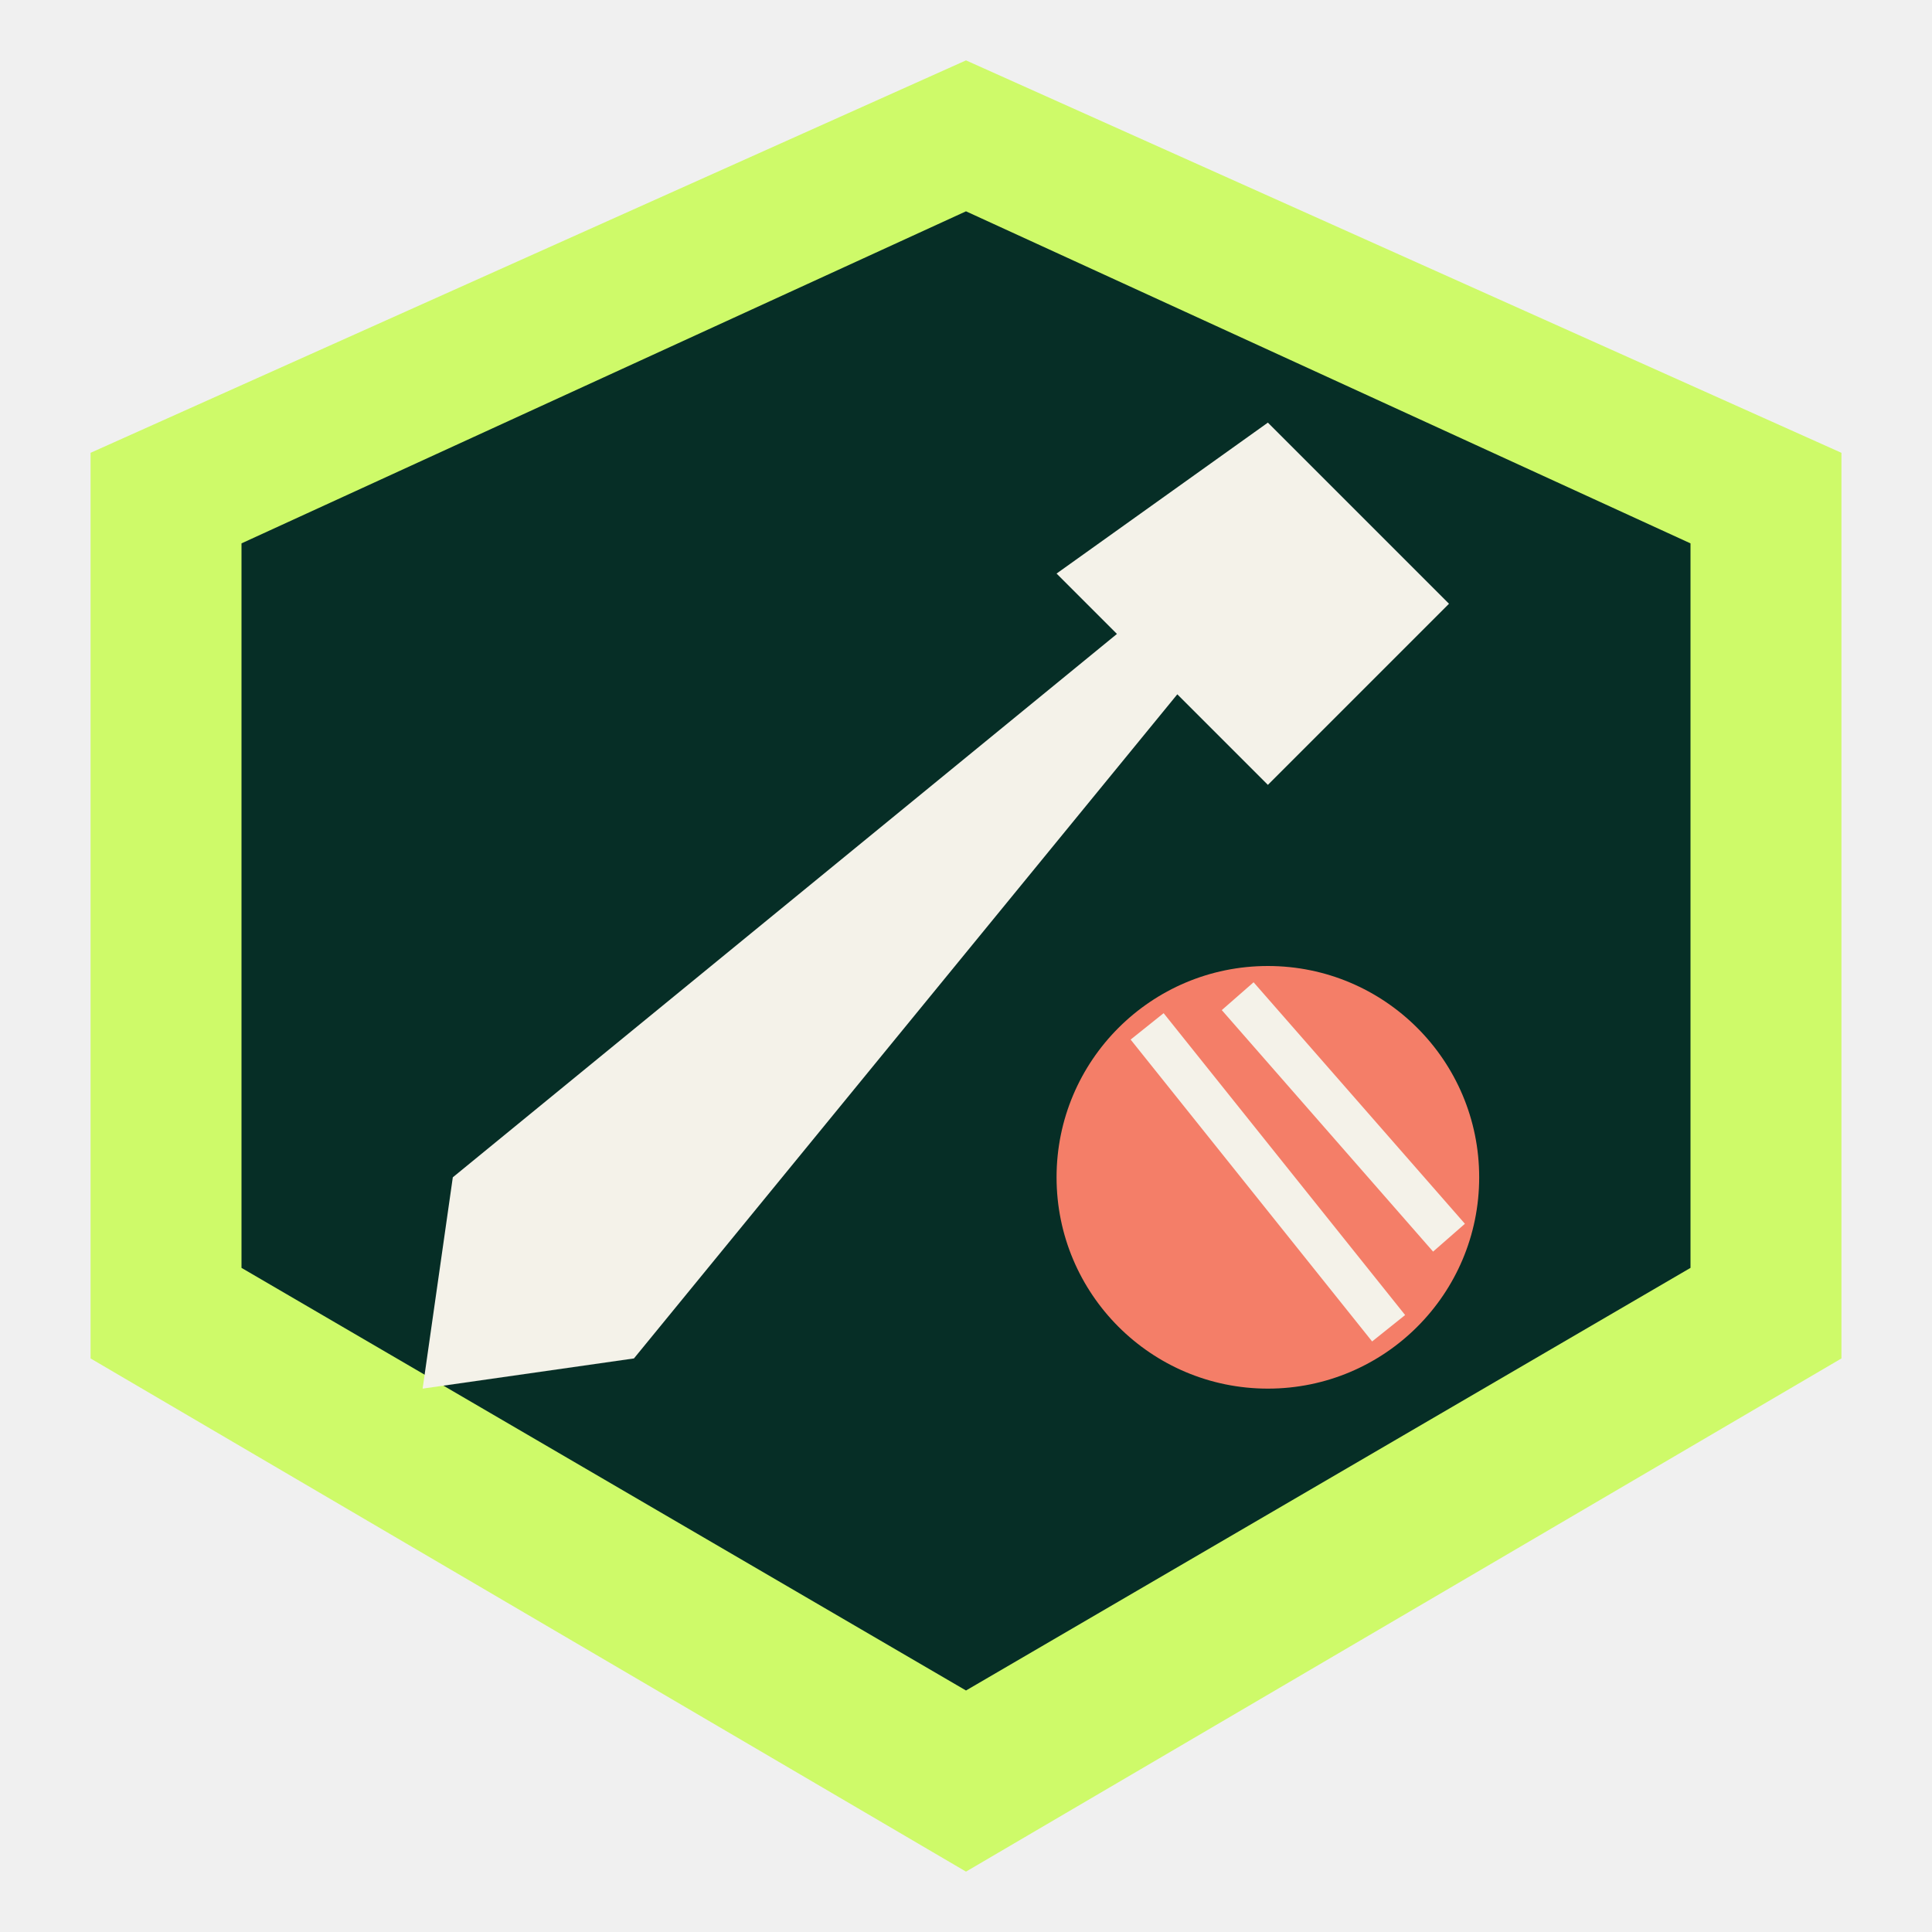
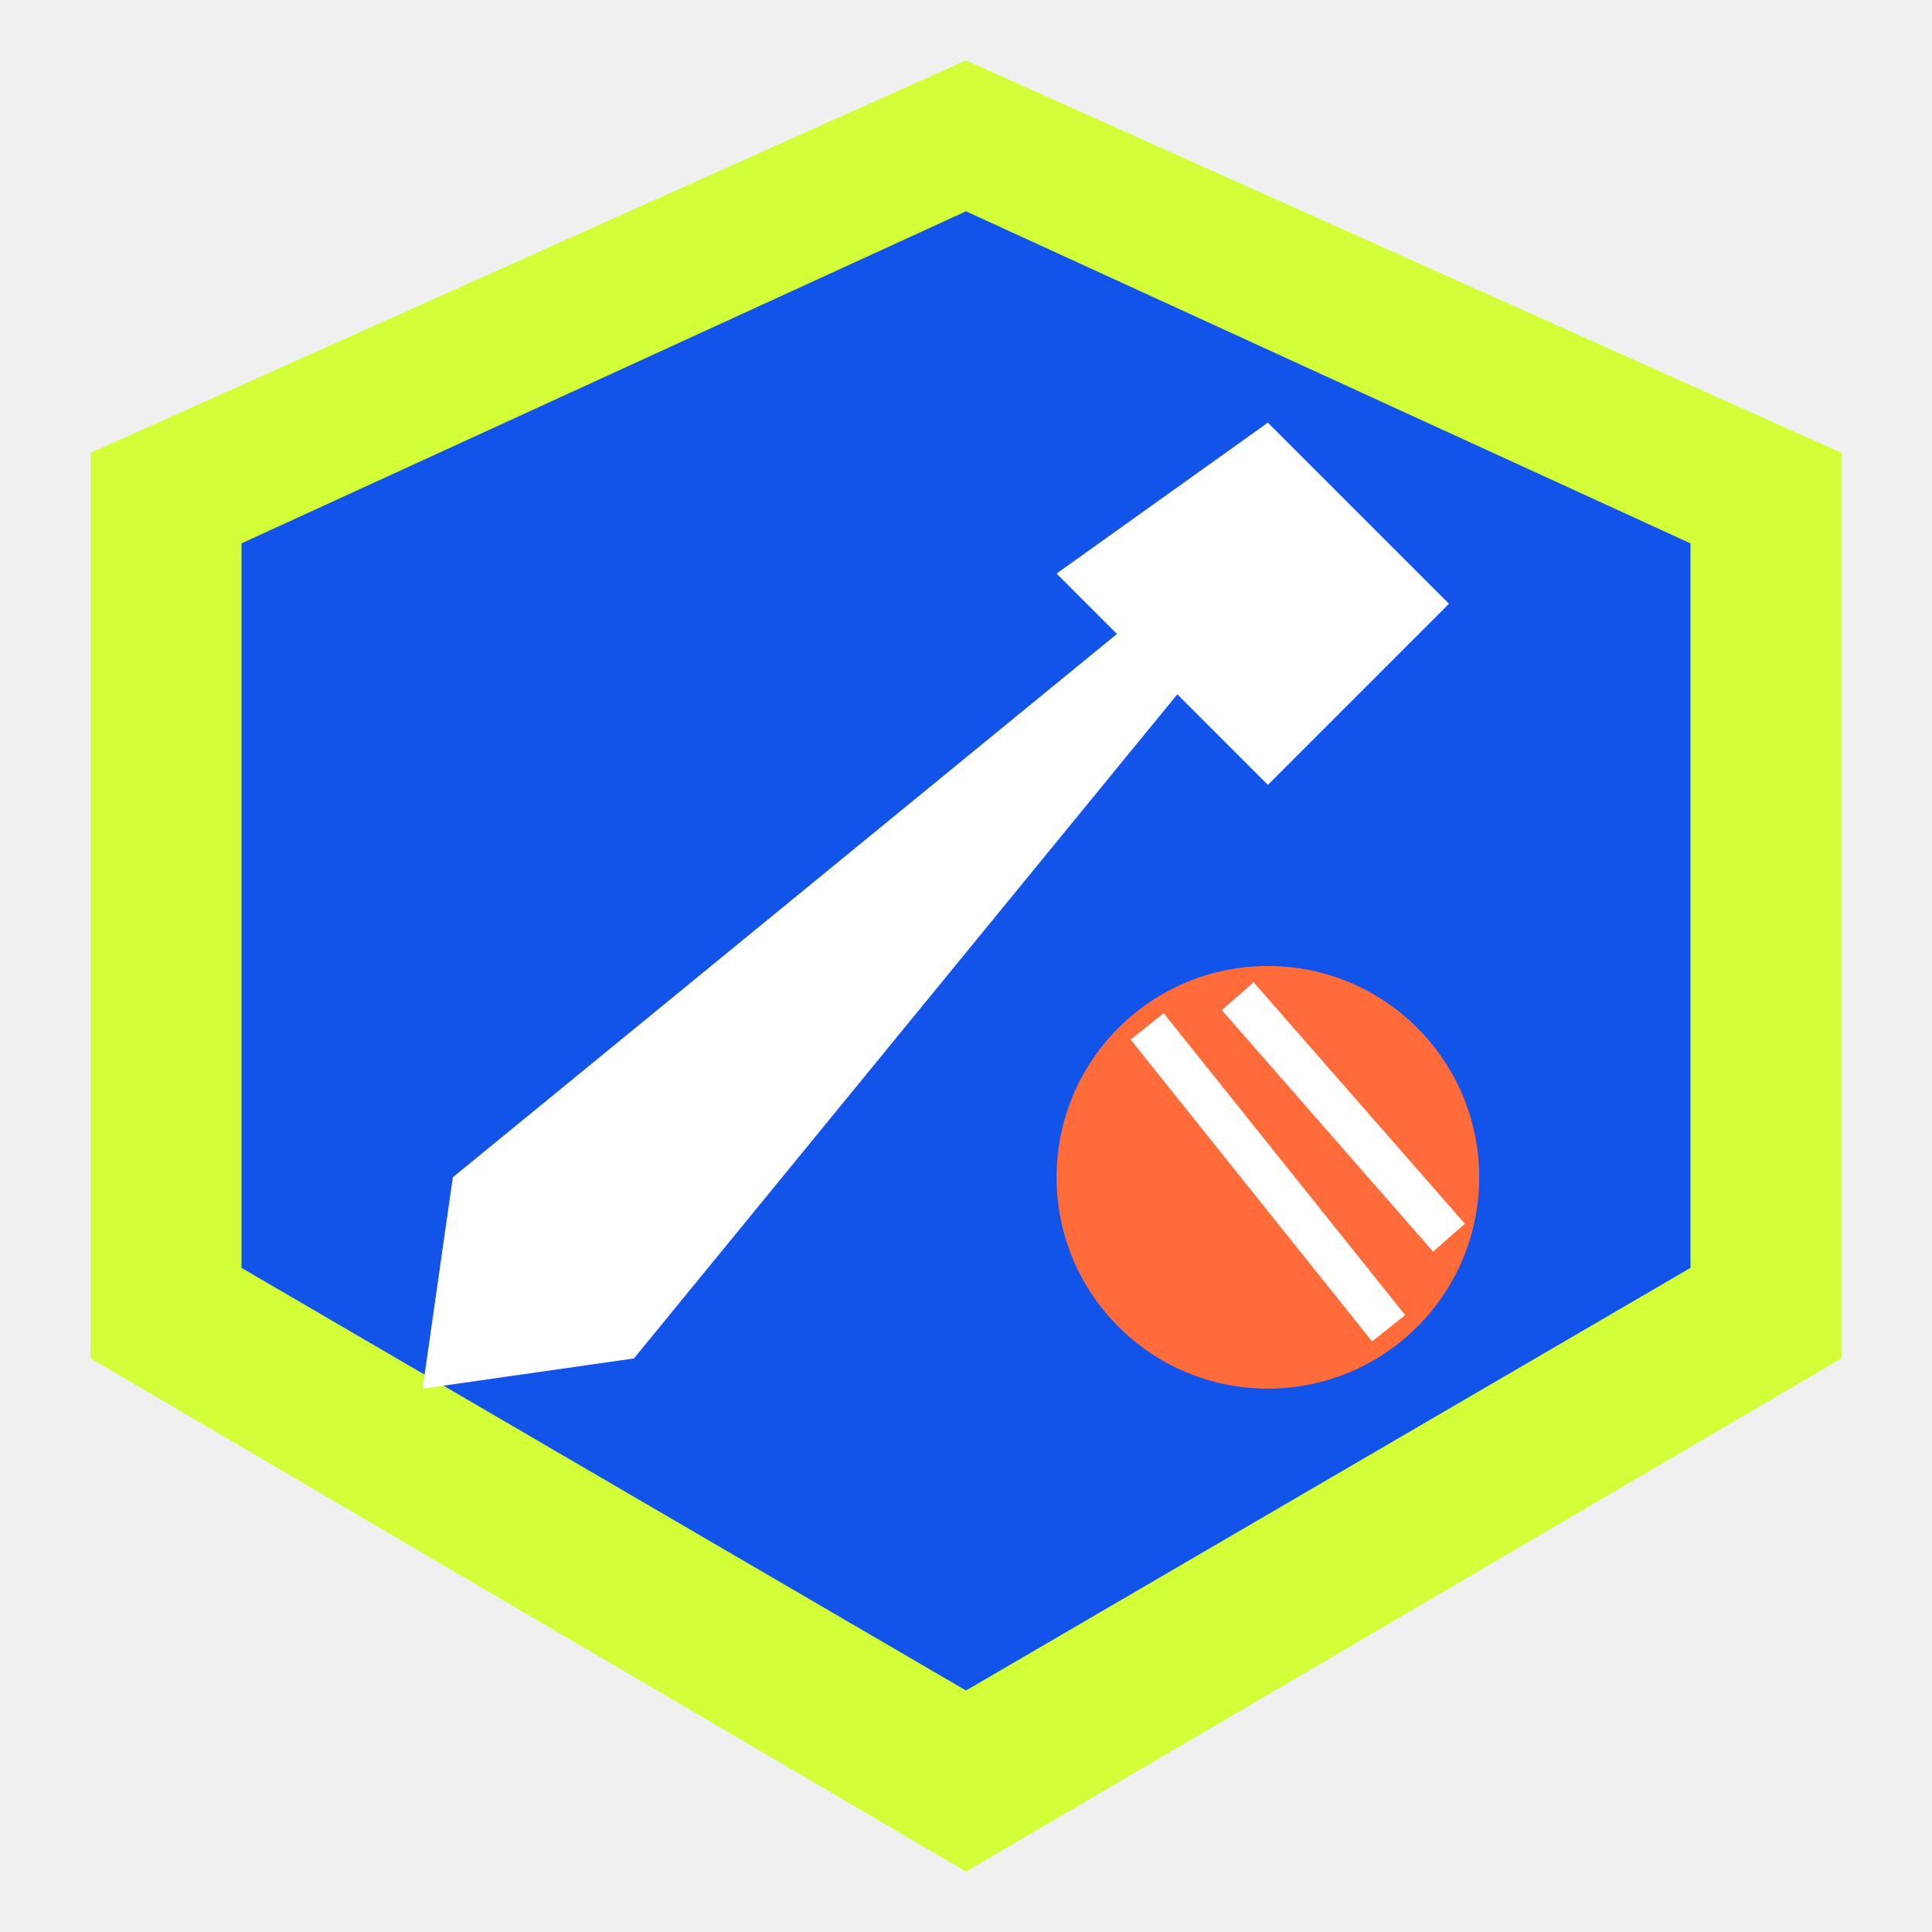
<svg xmlns="http://www.w3.org/2000/svg" viewBox="0 0 64 64">
-   <path fill="#cefa69" d="M32 2 61 15v30L32 62 3 45V15z" />
-   <path fill="#062e26" d="m32 7 24 11v24L32 56 8 42V18z" />
-   <path fill="#f4f2e9" d="m42 14 6 6-6 6-3-3-18 22-7 1 1-7 22-18-2-2z" />
-   <circle cx="42" cy="39" r="7" fill="#f47e68" />
-   <path fill="none" stroke="#f4f2e9" stroke-width="1.4" d="m38 34 8 10m-5-11 7 8" />
+   <path fill="#d2ff38" d="M32 2 61 15v30L32 62 3 45V15z" />
+   <path fill="#1253e9" d="m32 7 24 11v24L32 56 8 42V18z" />
+   <path fill="#ffffff" d="m42 14 6 6-6 6-3-3-18 22-7 1 1-7 22-18-2-2z" />
+   <circle cx="42" cy="39" r="7" fill="#ff6c39" />
+   <path fill="none" stroke="#ffffff" stroke-width="1.4" d="m38 34 8 10m-5-11 7 8" />
</svg>
